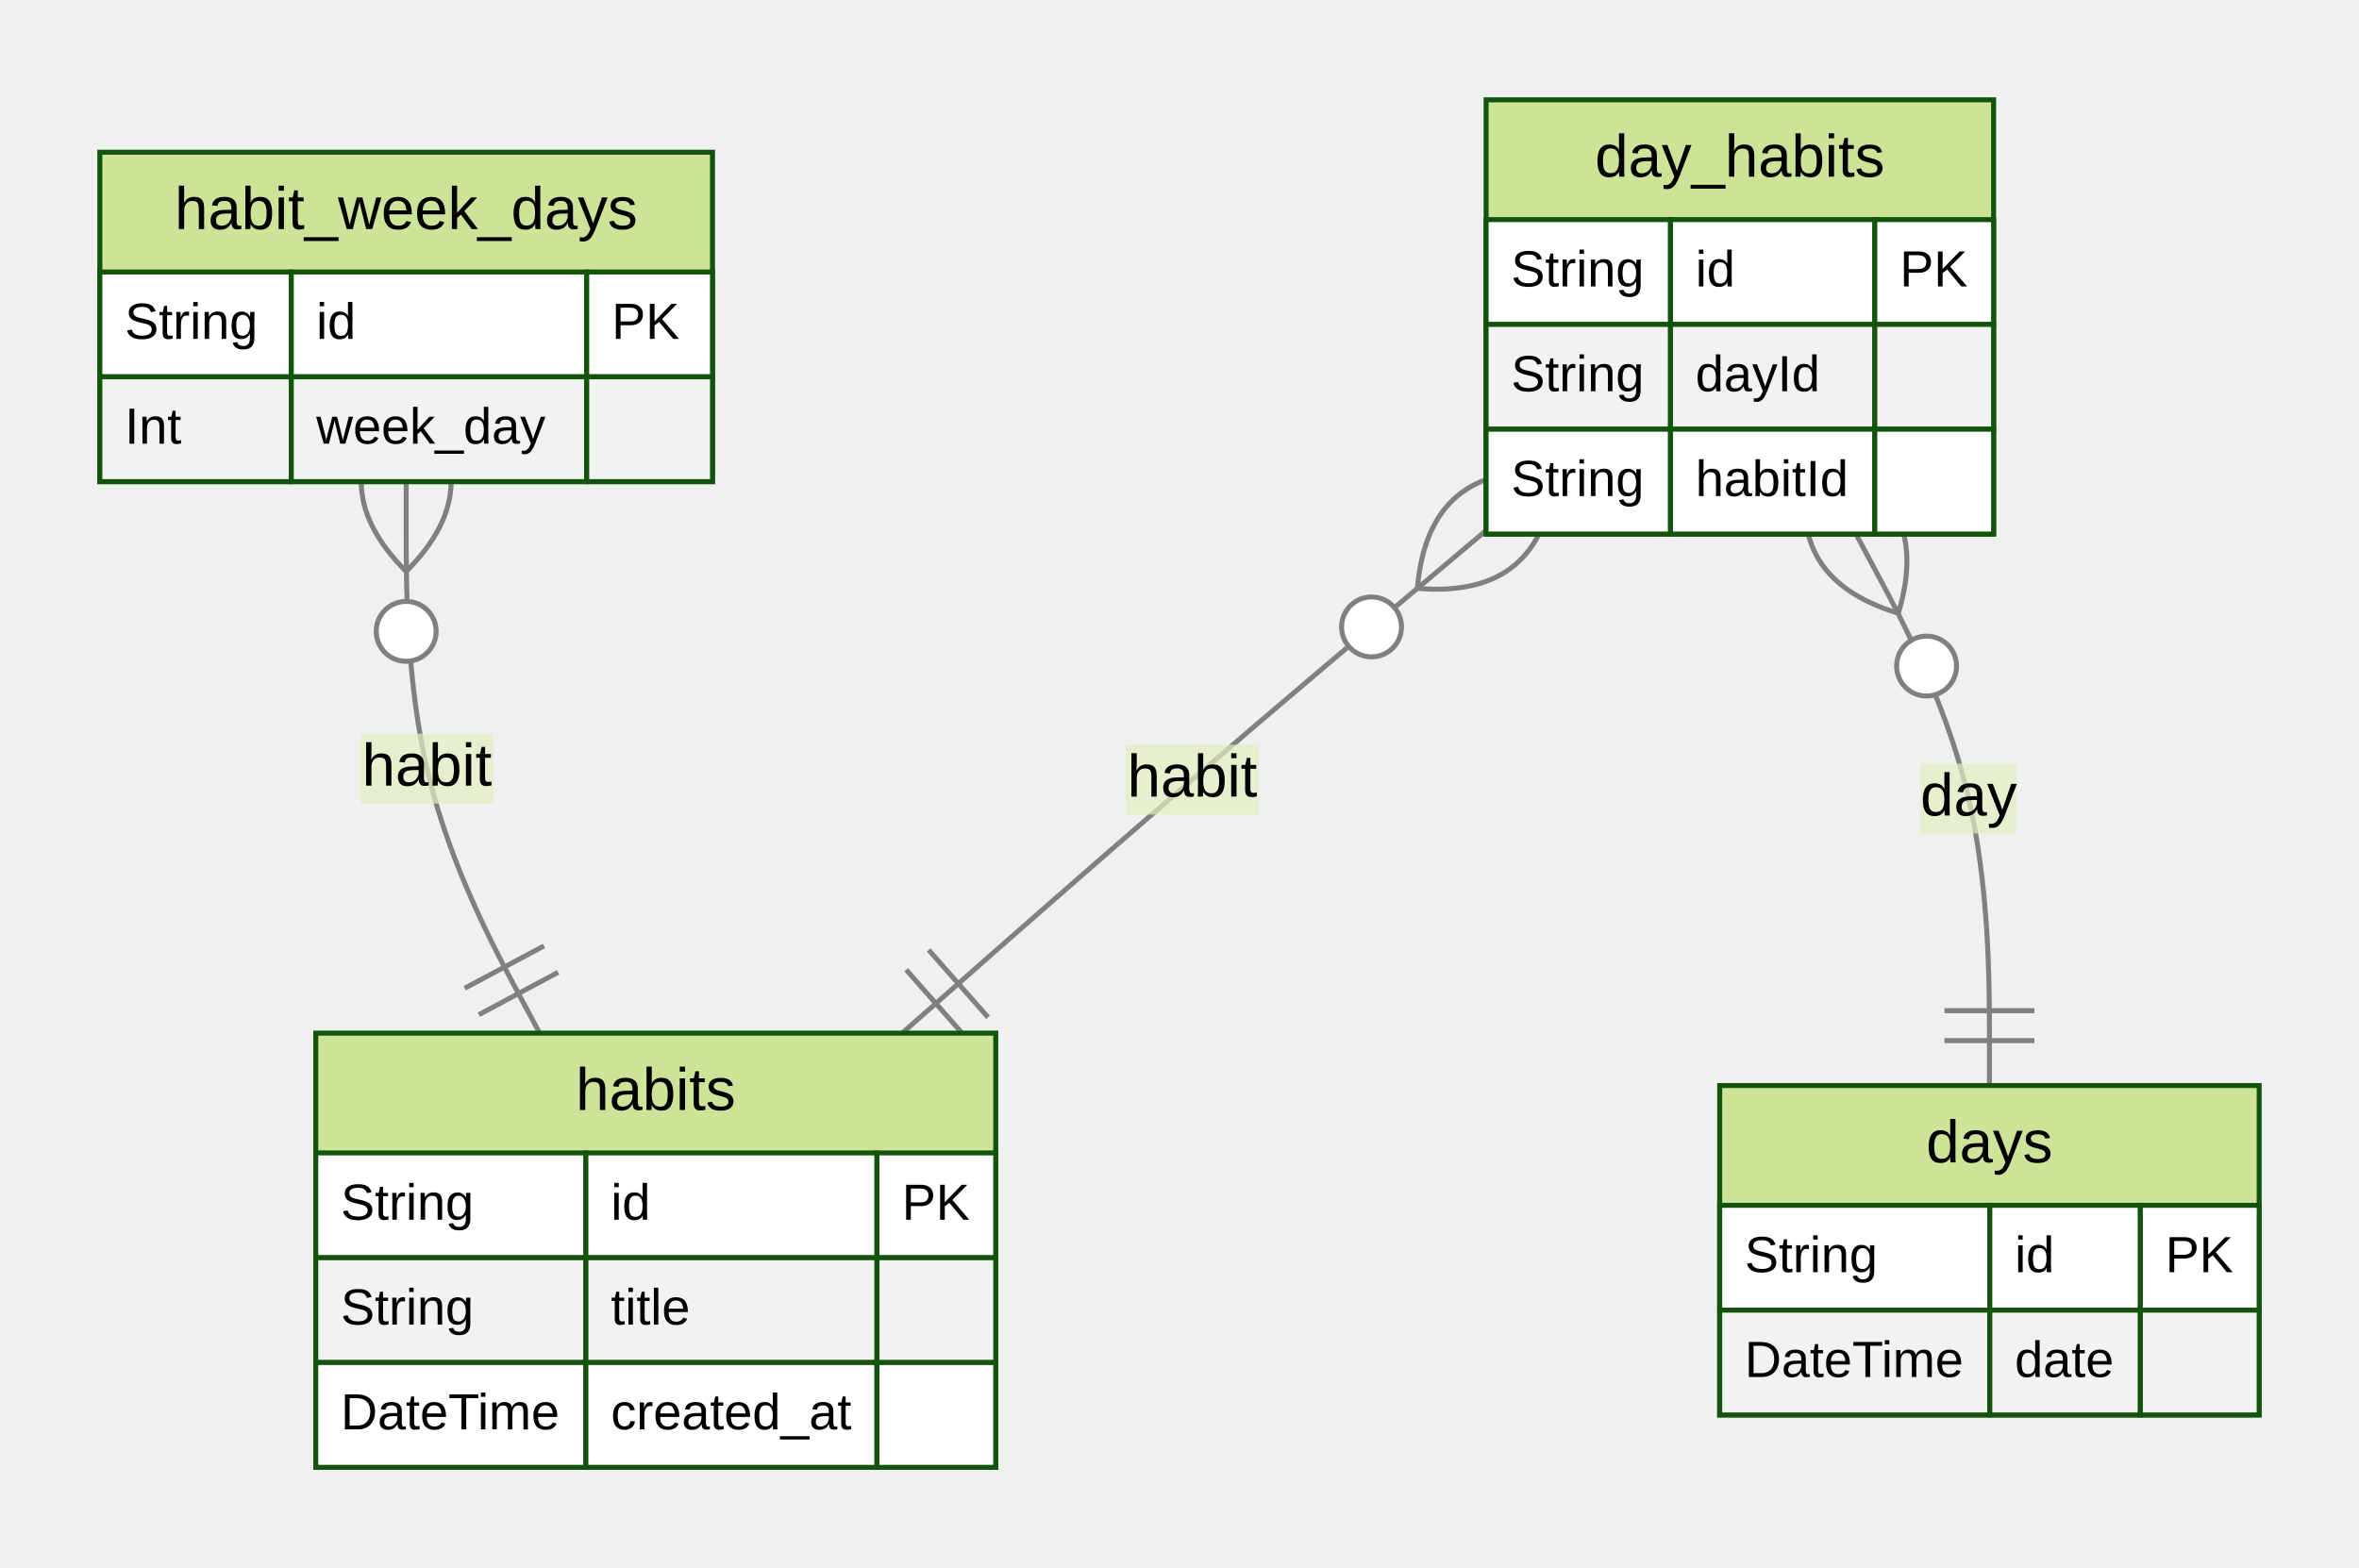
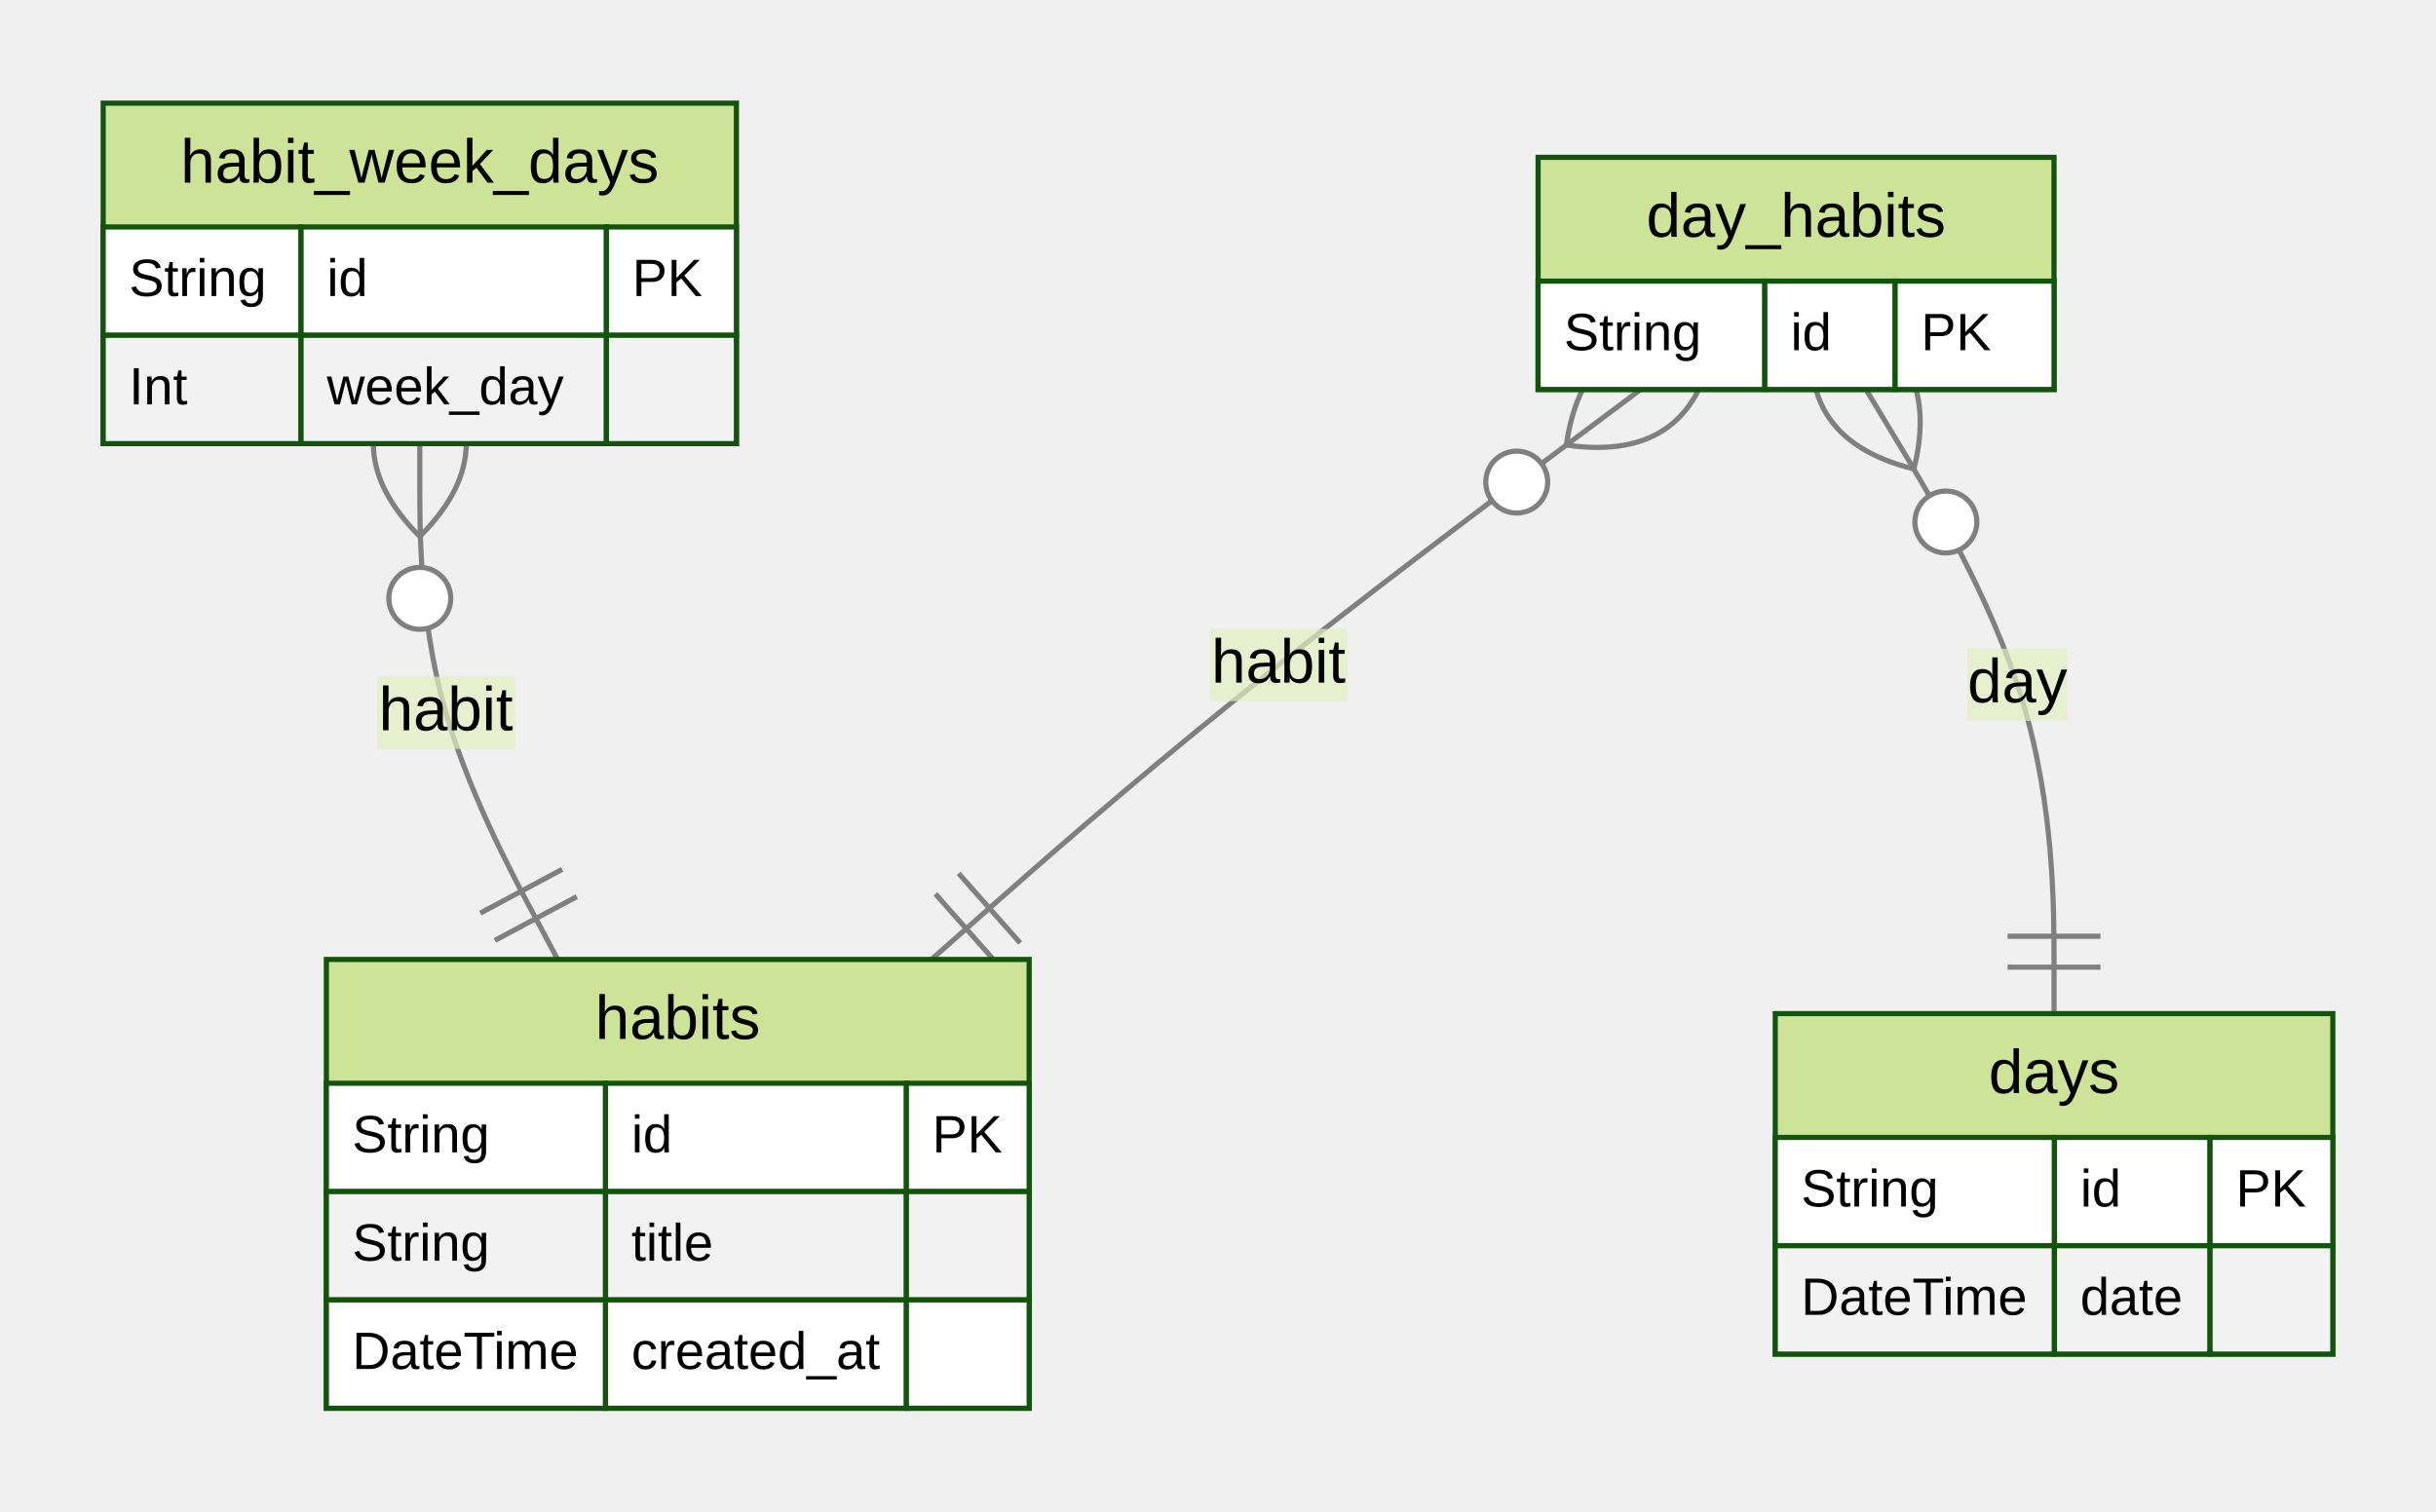
- <svg xmlns="http://www.w3.org/2000/svg" aria-roledescription="er" viewBox="0 0 472.574 314" style="max-width: 472.574px; background-color: white;" width="100%" id="mermaid-0">
+ <svg xmlns="http://www.w3.org/2000/svg" aria-roledescription="er" viewBox="0 0 472.158 293" style="max-width: 472.158px; background-color: white;" width="100%" id="mermaid-0">
  <style>#mermaid-0{font-family:"trebuchet ms",verdana,arial,sans-serif;font-size:16px;fill:#000000;}#mermaid-0 .error-icon{fill:#552222;}#mermaid-0 .error-text{fill:#552222;stroke:#552222;}#mermaid-0 .edge-thickness-normal{stroke-width:2px;}#mermaid-0 .edge-thickness-thick{stroke-width:3.5px;}#mermaid-0 .edge-pattern-solid{stroke-dasharray:0;}#mermaid-0 .edge-pattern-dashed{stroke-dasharray:3;}#mermaid-0 .edge-pattern-dotted{stroke-dasharray:2;}#mermaid-0 .marker{fill:#000000;stroke:#000000;}#mermaid-0 .marker.cross{stroke:#000000;}#mermaid-0 svg{font-family:"trebuchet ms",verdana,arial,sans-serif;font-size:16px;}#mermaid-0 .entityBox{fill:#cde498;stroke:#13540c;}#mermaid-0 .attributeBoxOdd{fill:#ffffff;stroke:#13540c;}#mermaid-0 .attributeBoxEven{fill:#f2f2f2;stroke:#13540c;}#mermaid-0 .relationshipLabelBox{fill:hsl(78.158, 58.462%, 84.51%);opacity:0.7;background-color:hsl(78.158, 58.462%, 84.51%);}#mermaid-0 .relationshipLabelBox rect{opacity:0.5;}#mermaid-0 .relationshipLine{stroke:#000000;}#mermaid-0 .entityTitleText{text-anchor:middle;font-size:18px;fill:#000000;}#mermaid-0 :root{--mermaid-font-family:"trebuchet ms",verdana,arial,sans-serif;}</style>
  <g />
  <defs>
    <marker orient="auto" markerHeight="18" markerWidth="18" refY="9" refX="0" id="ONLY_ONE_START">
      <path d="M9,0 L9,18 M15,0 L15,18" fill="none" stroke="gray" />
    </marker>
  </defs>
  <defs>
    <marker orient="auto" markerHeight="18" markerWidth="18" refY="9" refX="18" id="ONLY_ONE_END">
      <path d="M3,0 L3,18 M9,0 L9,18" fill="none" stroke="gray" />
    </marker>
  </defs>
  <defs>
    <marker orient="auto" markerHeight="18" markerWidth="30" refY="9" refX="0" id="ZERO_OR_ONE_START">
      <circle r="6" cy="9" cx="21" fill="white" stroke="gray" />
      <path d="M9,0 L9,18" fill="none" stroke="gray" />
    </marker>
  </defs>
  <defs>
    <marker orient="auto" markerHeight="18" markerWidth="30" refY="9" refX="30" id="ZERO_OR_ONE_END">
      <circle r="6" cy="9" cx="9" fill="white" stroke="gray" />
      <path d="M21,0 L21,18" fill="none" stroke="gray" />
    </marker>
  </defs>
  <defs>
    <marker orient="auto" markerHeight="36" markerWidth="45" refY="18" refX="18" id="ONE_OR_MORE_START">
      <path d="M0,18 Q 18,0 36,18 Q 18,36 0,18 M42,9 L42,27" fill="none" stroke="gray" />
    </marker>
  </defs>
  <defs>
    <marker orient="auto" markerHeight="36" markerWidth="45" refY="18" refX="27" id="ONE_OR_MORE_END">
      <path d="M3,9 L3,27 M9,18 Q27,0 45,18 Q27,36 9,18" fill="none" stroke="gray" />
    </marker>
  </defs>
  <defs>
    <marker orient="auto" markerHeight="36" markerWidth="57" refY="18" refX="18" id="ZERO_OR_MORE_START">
      <circle r="6" cy="18" cx="48" fill="white" stroke="gray" />
      <path d="M0,18 Q18,0 36,18 Q18,36 0,18" fill="none" stroke="gray" />
    </marker>
  </defs>
  <defs>
    <marker orient="auto" markerHeight="36" markerWidth="57" refY="18" refX="39" id="ZERO_OR_MORE_END">
      <circle r="6" cy="18" cx="9" fill="white" stroke="gray" />
      <path d="M21,18 Q39,0 57,18 Q39,36 21,18" fill="none" stroke="gray" />
    </marker>
  </defs>
-   <path style="stroke: gray; fill: none;" marker-start="url(#ZERO_OR_MORE_START)" marker-end="url(#ONLY_ONE_END)" d="M81.367,96.5L81.367,106.583C81.367,116.667,81.367,136.833,85.824,155.25C90.28,173.667,99.192,190.333,103.649,198.667L108.105,207" class="er relationshipLine" />
-   <path style="stroke: gray; fill: none;" marker-start="url(#ZERO_OR_MORE_START)" marker-end="url(#ONLY_ONE_END)" d="M371.801,107L376.257,115.333C380.714,123.667,389.626,140.333,394.083,158.75C398.539,177.167,398.539,197.333,398.539,207.417L398.539,217.5" class="er relationshipLine" />
-   <path style="stroke: gray; fill: none;" marker-start="url(#ZERO_OR_MORE_START)" marker-end="url(#ONLY_ONE_END)" d="M297.707,106.29L287.667,114.742C277.627,123.193,257.547,140.097,238.051,156.882C218.554,173.667,199.642,190.333,190.185,198.667L180.729,207" class="er relationshipLine" />
-   <g transform="translate(63.25739,207 )" id="entity-habits-66ff4bf4-94c6-4b16-962a-1635d9c76062">
+   <path style="stroke: gray; fill: none;" marker-start="url(#ZERO_OR_MORE_START)" marker-end="url(#ONLY_ONE_END)" d="M81.367,86L81.367,94.333C81.367,102.667,81.367,119.333,85.824,136C90.28,152.667,99.192,169.333,103.649,177.667L108.105,186" class="er relationshipLine" />
+   <path style="stroke: gray; fill: none;" marker-start="url(#ZERO_OR_MORE_START)" marker-end="url(#ONLY_ONE_END)" d="M361.677,75.5L367.752,85.583C373.826,95.667,385.975,115.833,392.049,136C398.123,156.167,398.123,176.333,398.123,186.417L398.123,196.5" class="er relationshipLine" />
+   <path style="stroke: gray; fill: none;" marker-start="url(#ZERO_OR_MORE_START)" marker-end="url(#ONLY_ONE_END)" d="M318.013,75.5L304.519,85.583C291.026,95.667,264.038,115.833,241.125,134.25C218.212,152.667,199.374,169.333,189.955,177.667L180.535,186" class="er relationshipLine" />
+   <g transform="translate(63.25739,186 )" id="entity-habits-368de528-e9db-435f-96ef-5d40bb275b32">
    <rect height="87" width="136.22" y="0" x="0" class="er entityBox" />
-     <text style="dominant-baseline: middle; text-anchor: middle; font-size: 12px;" transform="translate(68.1098,12)" y="0" x="0" id="text-entity-habits-66ff4bf4-94c6-4b16-962a-1635d9c76062" class="er entityLabel">habits</text>
+     <text style="dominant-baseline: middle; text-anchor: middle; font-size: 12px;" transform="translate(68.1098,12)" y="0" x="0" id="text-entity-habits-368de528-e9db-435f-96ef-5d40bb275b32" class="er entityLabel">habits</text>
    <rect height="21" width="54.113" y="24" x="0" class="er attributeBoxOdd" />
-     <text style="dominant-baseline: middle; font-size: 10.2px;" transform="translate(5,34.5)" y="0" x="0" id="text-entity-habits-66ff4bf4-94c6-4b16-962a-1635d9c76062-attr-1-type" class="er entityLabel">String</text>
+     <text style="dominant-baseline: middle; font-size: 10.2px;" transform="translate(5,34.5)" y="0" x="0" id="text-entity-habits-368de528-e9db-435f-96ef-5d40bb275b32-attr-1-type" class="er entityLabel">String</text>
    <rect height="21" width="58.311" y="24" x="54.113" class="er attributeBoxOdd" />
-     <text style="dominant-baseline: middle; font-size: 10.2px;" transform="translate(59.11313,34.5)" y="0" x="0" id="text-entity-habits-66ff4bf4-94c6-4b16-962a-1635d9c76062-attr-1-name" class="er entityLabel">id</text>
+     <text style="dominant-baseline: middle; font-size: 10.2px;" transform="translate(59.11313,34.5)" y="0" x="0" id="text-entity-habits-368de528-e9db-435f-96ef-5d40bb275b32-attr-1-name" class="er entityLabel">id</text>
    <rect height="21" width="23.795" y="24" x="112.425" class="er attributeBoxOdd" />
-     <text style="dominant-baseline: middle; font-size: 10.2px;" transform="translate(117.4246,34.5)" y="0" x="0" id="text-entity-habits-66ff4bf4-94c6-4b16-962a-1635d9c76062-attr-1-key" class="er entityLabel">PK</text>
+     <text style="dominant-baseline: middle; font-size: 10.2px;" transform="translate(117.4246,34.5)" y="0" x="0" id="text-entity-habits-368de528-e9db-435f-96ef-5d40bb275b32-attr-1-key" class="er entityLabel">PK</text>
    <rect height="21" width="54.113" y="45" x="0" class="er attributeBoxEven" />
-     <text style="dominant-baseline: middle; font-size: 10.2px;" transform="translate(5,55.5)" y="0" x="0" id="text-entity-habits-66ff4bf4-94c6-4b16-962a-1635d9c76062-attr-2-type" class="er entityLabel">String</text>
+     <text style="dominant-baseline: middle; font-size: 10.2px;" transform="translate(5,55.5)" y="0" x="0" id="text-entity-habits-368de528-e9db-435f-96ef-5d40bb275b32-attr-2-type" class="er entityLabel">String</text>
    <rect height="21" width="58.311" y="45" x="54.113" class="er attributeBoxEven" />
-     <text style="dominant-baseline: middle; font-size: 10.2px;" transform="translate(59.11313,55.5)" y="0" x="0" id="text-entity-habits-66ff4bf4-94c6-4b16-962a-1635d9c76062-attr-2-name" class="er entityLabel">title</text>
+     <text style="dominant-baseline: middle; font-size: 10.2px;" transform="translate(59.11313,55.5)" y="0" x="0" id="text-entity-habits-368de528-e9db-435f-96ef-5d40bb275b32-attr-2-name" class="er entityLabel">title</text>
    <rect height="21" width="23.795" y="45" x="112.425" class="er attributeBoxEven" />
-     <text style="dominant-baseline: middle; font-size: 10.2px;" transform="translate(117.4246,55.5)" y="0" x="0" id="text-entity-habits-66ff4bf4-94c6-4b16-962a-1635d9c76062-attr-2-key" class="er entityLabel" />
+     <text style="dominant-baseline: middle; font-size: 10.2px;" transform="translate(117.4246,55.5)" y="0" x="0" id="text-entity-habits-368de528-e9db-435f-96ef-5d40bb275b32-attr-2-key" class="er entityLabel" />
    <rect height="21" width="54.113" y="66" x="0" class="er attributeBoxOdd" />
-     <text style="dominant-baseline: middle; font-size: 10.2px;" transform="translate(5,76.5)" y="0" x="0" id="text-entity-habits-66ff4bf4-94c6-4b16-962a-1635d9c76062-attr-3-type" class="er entityLabel">DateTime</text>
+     <text style="dominant-baseline: middle; font-size: 10.2px;" transform="translate(5,76.5)" y="0" x="0" id="text-entity-habits-368de528-e9db-435f-96ef-5d40bb275b32-attr-3-type" class="er entityLabel">DateTime</text>
    <rect height="21" width="58.311" y="66" x="54.113" class="er attributeBoxOdd" />
-     <text style="dominant-baseline: middle; font-size: 10.2px;" transform="translate(59.11313,76.5)" y="0" x="0" id="text-entity-habits-66ff4bf4-94c6-4b16-962a-1635d9c76062-attr-3-name" class="er entityLabel">created_at</text>
+     <text style="dominant-baseline: middle; font-size: 10.2px;" transform="translate(59.11313,76.5)" y="0" x="0" id="text-entity-habits-368de528-e9db-435f-96ef-5d40bb275b32-attr-3-name" class="er entityLabel">created_at</text>
    <rect height="21" width="23.795" y="66" x="112.425" class="er attributeBoxOdd" />
-     <text style="dominant-baseline: middle; font-size: 10.2px;" transform="translate(117.4246,76.5)" y="0" x="0" id="text-entity-habits-66ff4bf4-94c6-4b16-962a-1635d9c76062-attr-3-key" class="er entityLabel" />
+     <text style="dominant-baseline: middle; font-size: 10.2px;" transform="translate(117.4246,76.5)" y="0" x="0" id="text-entity-habits-368de528-e9db-435f-96ef-5d40bb275b32-attr-3-key" class="er entityLabel" />
  </g>
-   <g transform="translate(20,30.5 )" id="entity-habitweekdays-69256e78-f46e-4634-b13d-14239c82f9a4">
+   <g transform="translate(20,20 )" id="entity-habitweekdays-81155b9c-2c37-49bc-941c-8fdccccae8af">
    <rect height="66" width="122.734" y="0" x="0" class="er entityBox" />
-     <text style="dominant-baseline: middle; text-anchor: middle; font-size: 12px;" transform="translate(61.36719,12)" y="0" x="0" id="text-entity-habitweekdays-69256e78-f46e-4634-b13d-14239c82f9a4" class="er entityLabel">habit_week_days</text>
+     <text style="dominant-baseline: middle; text-anchor: middle; font-size: 12px;" transform="translate(61.36719,12)" y="0" x="0" id="text-entity-habitweekdays-81155b9c-2c37-49bc-941c-8fdccccae8af" class="er entityLabel">habit_week_days</text>
    <rect height="21" width="38.351" y="24" x="0" class="er attributeBoxOdd" />
-     <text style="dominant-baseline: middle; font-size: 10.2px;" transform="translate(5,34.5)" y="0" x="0" id="text-entity-habitweekdays-69256e78-f46e-4634-b13d-14239c82f9a4-attr-1-type" class="er entityLabel">String</text>
+     <text style="dominant-baseline: middle; font-size: 10.2px;" transform="translate(5,34.5)" y="0" x="0" id="text-entity-habitweekdays-81155b9c-2c37-49bc-941c-8fdccccae8af-attr-1-type" class="er entityLabel">String</text>
    <rect height="21" width="59.184" y="24" x="38.351" class="er attributeBoxOdd" />
-     <text style="dominant-baseline: middle; font-size: 10.2px;" transform="translate(43.35122,34.5)" y="0" x="0" id="text-entity-habitweekdays-69256e78-f46e-4634-b13d-14239c82f9a4-attr-1-name" class="er entityLabel">id</text>
+     <text style="dominant-baseline: middle; font-size: 10.2px;" transform="translate(43.35122,34.5)" y="0" x="0" id="text-entity-habitweekdays-81155b9c-2c37-49bc-941c-8fdccccae8af-attr-1-name" class="er entityLabel">id</text>
    <rect height="21" width="25.199" y="24" x="97.535" class="er attributeBoxOdd" />
-     <text style="dominant-baseline: middle; font-size: 10.2px;" transform="translate(102.5352,34.5)" y="0" x="0" id="text-entity-habitweekdays-69256e78-f46e-4634-b13d-14239c82f9a4-attr-1-key" class="er entityLabel">PK</text>
+     <text style="dominant-baseline: middle; font-size: 10.2px;" transform="translate(102.5352,34.5)" y="0" x="0" id="text-entity-habitweekdays-81155b9c-2c37-49bc-941c-8fdccccae8af-attr-1-key" class="er entityLabel">PK</text>
    <rect height="21" width="38.351" y="45" x="0" class="er attributeBoxEven" />
-     <text style="dominant-baseline: middle; font-size: 10.2px;" transform="translate(5,55.5)" y="0" x="0" id="text-entity-habitweekdays-69256e78-f46e-4634-b13d-14239c82f9a4-attr-2-type" class="er entityLabel">Int</text>
+     <text style="dominant-baseline: middle; font-size: 10.2px;" transform="translate(5,55.5)" y="0" x="0" id="text-entity-habitweekdays-81155b9c-2c37-49bc-941c-8fdccccae8af-attr-2-type" class="er entityLabel">Int</text>
    <rect height="21" width="59.184" y="45" x="38.351" class="er attributeBoxEven" />
-     <text style="dominant-baseline: middle; font-size: 10.2px;" transform="translate(43.35122,55.5)" y="0" x="0" id="text-entity-habitweekdays-69256e78-f46e-4634-b13d-14239c82f9a4-attr-2-name" class="er entityLabel">week_day</text>
+     <text style="dominant-baseline: middle; font-size: 10.2px;" transform="translate(43.35122,55.5)" y="0" x="0" id="text-entity-habitweekdays-81155b9c-2c37-49bc-941c-8fdccccae8af-attr-2-name" class="er entityLabel">week_day</text>
    <rect height="21" width="25.199" y="45" x="97.535" class="er attributeBoxEven" />
-     <text style="dominant-baseline: middle; font-size: 10.2px;" transform="translate(102.5352,55.5)" y="0" x="0" id="text-entity-habitweekdays-69256e78-f46e-4634-b13d-14239c82f9a4-attr-2-key" class="er entityLabel" />
+     <text style="dominant-baseline: middle; font-size: 10.2px;" transform="translate(102.5352,55.5)" y="0" x="0" id="text-entity-habitweekdays-81155b9c-2c37-49bc-941c-8fdccccae8af-attr-2-key" class="er entityLabel" />
  </g>
-   <g transform="translate(344.5041,217.5 )" id="entity-days-ce0c1956-e23c-4001-b86e-f3c566d98391">
+   <g transform="translate(344.0882,196.5 )" id="entity-days-4bf33dae-5237-4900-96f8-81bf45b7278c">
    <rect height="66" width="108.07" y="0" x="0" class="er entityBox" />
-     <text style="dominant-baseline: middle; text-anchor: middle; font-size: 12px;" transform="translate(54.03506,12)" y="0" x="0" id="text-entity-days-ce0c1956-e23c-4001-b86e-f3c566d98391" class="er entityLabel">days</text>
+     <text style="dominant-baseline: middle; text-anchor: middle; font-size: 12px;" transform="translate(54.03506,12)" y="0" x="0" id="text-entity-days-4bf33dae-5237-4900-96f8-81bf45b7278c" class="er entityLabel">days</text>
    <rect height="21" width="54.113" y="24" x="0" class="er attributeBoxOdd" />
-     <text style="dominant-baseline: middle; font-size: 10.2px;" transform="translate(5,34.5)" y="0" x="0" id="text-entity-days-ce0c1956-e23c-4001-b86e-f3c566d98391-attr-1-type" class="er entityLabel">String</text>
+     <text style="dominant-baseline: middle; font-size: 10.2px;" transform="translate(5,34.5)" y="0" x="0" id="text-entity-days-4bf33dae-5237-4900-96f8-81bf45b7278c-attr-1-type" class="er entityLabel">String</text>
    <rect height="21" width="30.162" y="24" x="54.113" class="er attributeBoxOdd" />
-     <text style="dominant-baseline: middle; font-size: 10.2px;" transform="translate(59.11313,34.5)" y="0" x="0" id="text-entity-days-ce0c1956-e23c-4001-b86e-f3c566d98391-attr-1-name" class="er entityLabel">id</text>
+     <text style="dominant-baseline: middle; font-size: 10.2px;" transform="translate(59.11313,34.5)" y="0" x="0" id="text-entity-days-4bf33dae-5237-4900-96f8-81bf45b7278c-attr-1-name" class="er entityLabel">id</text>
    <rect height="21" width="23.795" y="24" x="84.275" class="er attributeBoxOdd" />
-     <text style="dominant-baseline: middle; font-size: 10.2px;" transform="translate(89.27515,34.5)" y="0" x="0" id="text-entity-days-ce0c1956-e23c-4001-b86e-f3c566d98391-attr-1-key" class="er entityLabel">PK</text>
+     <text style="dominant-baseline: middle; font-size: 10.2px;" transform="translate(89.27515,34.5)" y="0" x="0" id="text-entity-days-4bf33dae-5237-4900-96f8-81bf45b7278c-attr-1-key" class="er entityLabel">PK</text>
    <rect height="21" width="54.113" y="45" x="0" class="er attributeBoxEven" />
-     <text style="dominant-baseline: middle; font-size: 10.2px;" transform="translate(5,55.5)" y="0" x="0" id="text-entity-days-ce0c1956-e23c-4001-b86e-f3c566d98391-attr-2-type" class="er entityLabel">DateTime</text>
+     <text style="dominant-baseline: middle; font-size: 10.2px;" transform="translate(5,55.5)" y="0" x="0" id="text-entity-days-4bf33dae-5237-4900-96f8-81bf45b7278c-attr-2-type" class="er entityLabel">DateTime</text>
    <rect height="21" width="30.162" y="45" x="54.113" class="er attributeBoxEven" />
-     <text style="dominant-baseline: middle; font-size: 10.2px;" transform="translate(59.11313,55.5)" y="0" x="0" id="text-entity-days-ce0c1956-e23c-4001-b86e-f3c566d98391-attr-2-name" class="er entityLabel">date</text>
+     <text style="dominant-baseline: middle; font-size: 10.2px;" transform="translate(59.11313,55.5)" y="0" x="0" id="text-entity-days-4bf33dae-5237-4900-96f8-81bf45b7278c-attr-2-name" class="er entityLabel">date</text>
    <rect height="21" width="23.795" y="45" x="84.275" class="er attributeBoxEven" />
-     <text style="dominant-baseline: middle; font-size: 10.2px;" transform="translate(89.27515,55.5)" y="0" x="0" id="text-entity-days-ce0c1956-e23c-4001-b86e-f3c566d98391-attr-2-key" class="er entityLabel" />
+     <text style="dominant-baseline: middle; font-size: 10.2px;" transform="translate(89.27515,55.5)" y="0" x="0" id="text-entity-days-4bf33dae-5237-4900-96f8-81bf45b7278c-attr-2-key" class="er entityLabel" />
  </g>
-   <g transform="translate(297.7073,20 )" id="entity-dayhabits-e59ffa6f-56f7-4003-aaec-31587154dc41">
-     <rect height="87" width="101.664" y="0" x="0" class="er entityBox" />
-     <text style="dominant-baseline: middle; text-anchor: middle; font-size: 12px;" transform="translate(50.8318,12)" y="0" x="0" id="text-entity-dayhabits-e59ffa6f-56f7-4003-aaec-31587154dc41" class="er entityLabel">day_habits</text>
-     <rect height="21" width="36.947" y="24" x="0" class="er attributeBoxOdd" />
-     <text style="dominant-baseline: middle; font-size: 10.2px;" transform="translate(5,34.5)" y="0" x="0" id="text-entity-dayhabits-e59ffa6f-56f7-4003-aaec-31587154dc41-attr-1-type" class="er entityLabel">String</text>
-     <rect height="21" width="40.922" y="24" x="36.947" class="er attributeBoxOdd" />
-     <text style="dominant-baseline: middle; font-size: 10.2px;" transform="translate(41.94705,34.5)" y="0" x="0" id="text-entity-dayhabits-e59ffa6f-56f7-4003-aaec-31587154dc41-attr-1-name" class="er entityLabel">id</text>
-     <rect height="21" width="23.795" y="24" x="77.869" class="er attributeBoxOdd" />
-     <text style="dominant-baseline: middle; font-size: 10.2px;" transform="translate(82.86862,34.5)" y="0" x="0" id="text-entity-dayhabits-e59ffa6f-56f7-4003-aaec-31587154dc41-attr-1-key" class="er entityLabel">PK</text>
-     <rect height="21" width="36.947" y="45" x="0" class="er attributeBoxEven" />
-     <text style="dominant-baseline: middle; font-size: 10.2px;" transform="translate(5,55.5)" y="0" x="0" id="text-entity-dayhabits-e59ffa6f-56f7-4003-aaec-31587154dc41-attr-2-type" class="er entityLabel">String</text>
-     <rect height="21" width="40.922" y="45" x="36.947" class="er attributeBoxEven" />
-     <text style="dominant-baseline: middle; font-size: 10.2px;" transform="translate(41.94705,55.5)" y="0" x="0" id="text-entity-dayhabits-e59ffa6f-56f7-4003-aaec-31587154dc41-attr-2-name" class="er entityLabel">dayId</text>
-     <rect height="21" width="23.795" y="45" x="77.869" class="er attributeBoxEven" />
-     <text style="dominant-baseline: middle; font-size: 10.2px;" transform="translate(82.86862,55.5)" y="0" x="0" id="text-entity-dayhabits-e59ffa6f-56f7-4003-aaec-31587154dc41-attr-2-key" class="er entityLabel" />
-     <rect height="21" width="36.947" y="66" x="0" class="er attributeBoxOdd" />
-     <text style="dominant-baseline: middle; font-size: 10.2px;" transform="translate(5,76.5)" y="0" x="0" id="text-entity-dayhabits-e59ffa6f-56f7-4003-aaec-31587154dc41-attr-3-type" class="er entityLabel">String</text>
-     <rect height="21" width="40.922" y="66" x="36.947" class="er attributeBoxOdd" />
-     <text style="dominant-baseline: middle; font-size: 10.2px;" transform="translate(41.94705,76.5)" y="0" x="0" id="text-entity-dayhabits-e59ffa6f-56f7-4003-aaec-31587154dc41-attr-3-name" class="er entityLabel">habitId</text>
-     <rect height="21" width="23.795" y="66" x="77.869" class="er attributeBoxOdd" />
-     <text style="dominant-baseline: middle; font-size: 10.2px;" transform="translate(82.86862,76.5)" y="0" x="0" id="text-entity-dayhabits-e59ffa6f-56f7-4003-aaec-31587154dc41-attr-3-key" class="er entityLabel" />
+   <g transform="translate(298.1232,30.5 )" id="entity-dayhabits-c23ac583-b008-4808-9a79-3ec785154150">
+     <rect height="45" width="100" y="0" x="0" class="er entityBox" />
+     <text style="dominant-baseline: middle; text-anchor: middle; font-size: 12px;" transform="translate(50,12)" y="0" x="0" id="text-entity-dayhabits-c23ac583-b008-4808-9a79-3ec785154150" class="er entityLabel">day_habits</text>
+     <rect height="21" width="43.945" y="24" x="0" class="er attributeBoxOdd" />
+     <text style="dominant-baseline: middle; font-size: 10.2px;" transform="translate(5,34.5)" y="0" x="0" id="text-entity-dayhabits-c23ac583-b008-4808-9a79-3ec785154150-attr-1-type" class="er entityLabel">String</text>
+     <rect height="21" width="25.262" y="24" x="43.945" class="er attributeBoxOdd" />
+     <text style="dominant-baseline: middle; font-size: 10.2px;" transform="translate(48.94526,34.5)" y="0" x="0" id="text-entity-dayhabits-c23ac583-b008-4808-9a79-3ec785154150-attr-1-name" class="er entityLabel">id</text>
+     <rect height="21" width="30.793" y="24" x="69.207" class="er attributeBoxOdd" />
+     <text style="dominant-baseline: middle; font-size: 10.2px;" transform="translate(74.20681,34.5)" y="0" x="0" id="text-entity-dayhabits-c23ac583-b008-4808-9a79-3ec785154150-attr-1-key" class="er entityLabel">PK</text>
  </g>
-   <rect height="14" width="26.688" y="147.006" x="72.186" class="er relationshipLabelBox" />
-   <text style="text-anchor: middle; dominant-baseline: middle; font-size: 12px;" y="154.006" x="85.53" id="rel1" class="er relationshipLabel">habit</text>
-   <rect height="14" width="19.359" y="152.994" x="384.697" class="er relationshipLabelBox" />
-   <text style="text-anchor: middle; dominant-baseline: middle; font-size: 12px;" y="159.994" x="394.376" id="rel2" class="er relationshipLabel">day</text>
-   <rect height="14" width="26.688" y="149.204" x="225.495" class="er relationshipLabelBox" />
-   <text style="text-anchor: middle; dominant-baseline: middle; font-size: 12px;" y="156.204" x="238.839" id="rel3" class="er relationshipLabel">habit</text>
+   <rect height="14" width="26.688" y="131.171" x="73.085" class="er relationshipLabelBox" />
+   <text style="text-anchor: middle; dominant-baseline: middle; font-size: 12px;" y="138.171" x="86.429" id="rel1" class="er relationshipLabel">habit</text>
+   <rect height="14" width="19.359" y="125.746" x="381.338" class="er relationshipLabelBox" />
+   <text style="text-anchor: middle; dominant-baseline: middle; font-size: 12px;" y="132.746" x="391.017" id="rel2" class="er relationshipLabel">day</text>
+   <rect height="14" width="26.688" y="121.925" x="234.457" class="er relationshipLabelBox" />
+   <text style="text-anchor: middle; dominant-baseline: middle; font-size: 12px;" y="128.925" x="247.801" id="rel3" class="er relationshipLabel">habit</text>
</svg>
